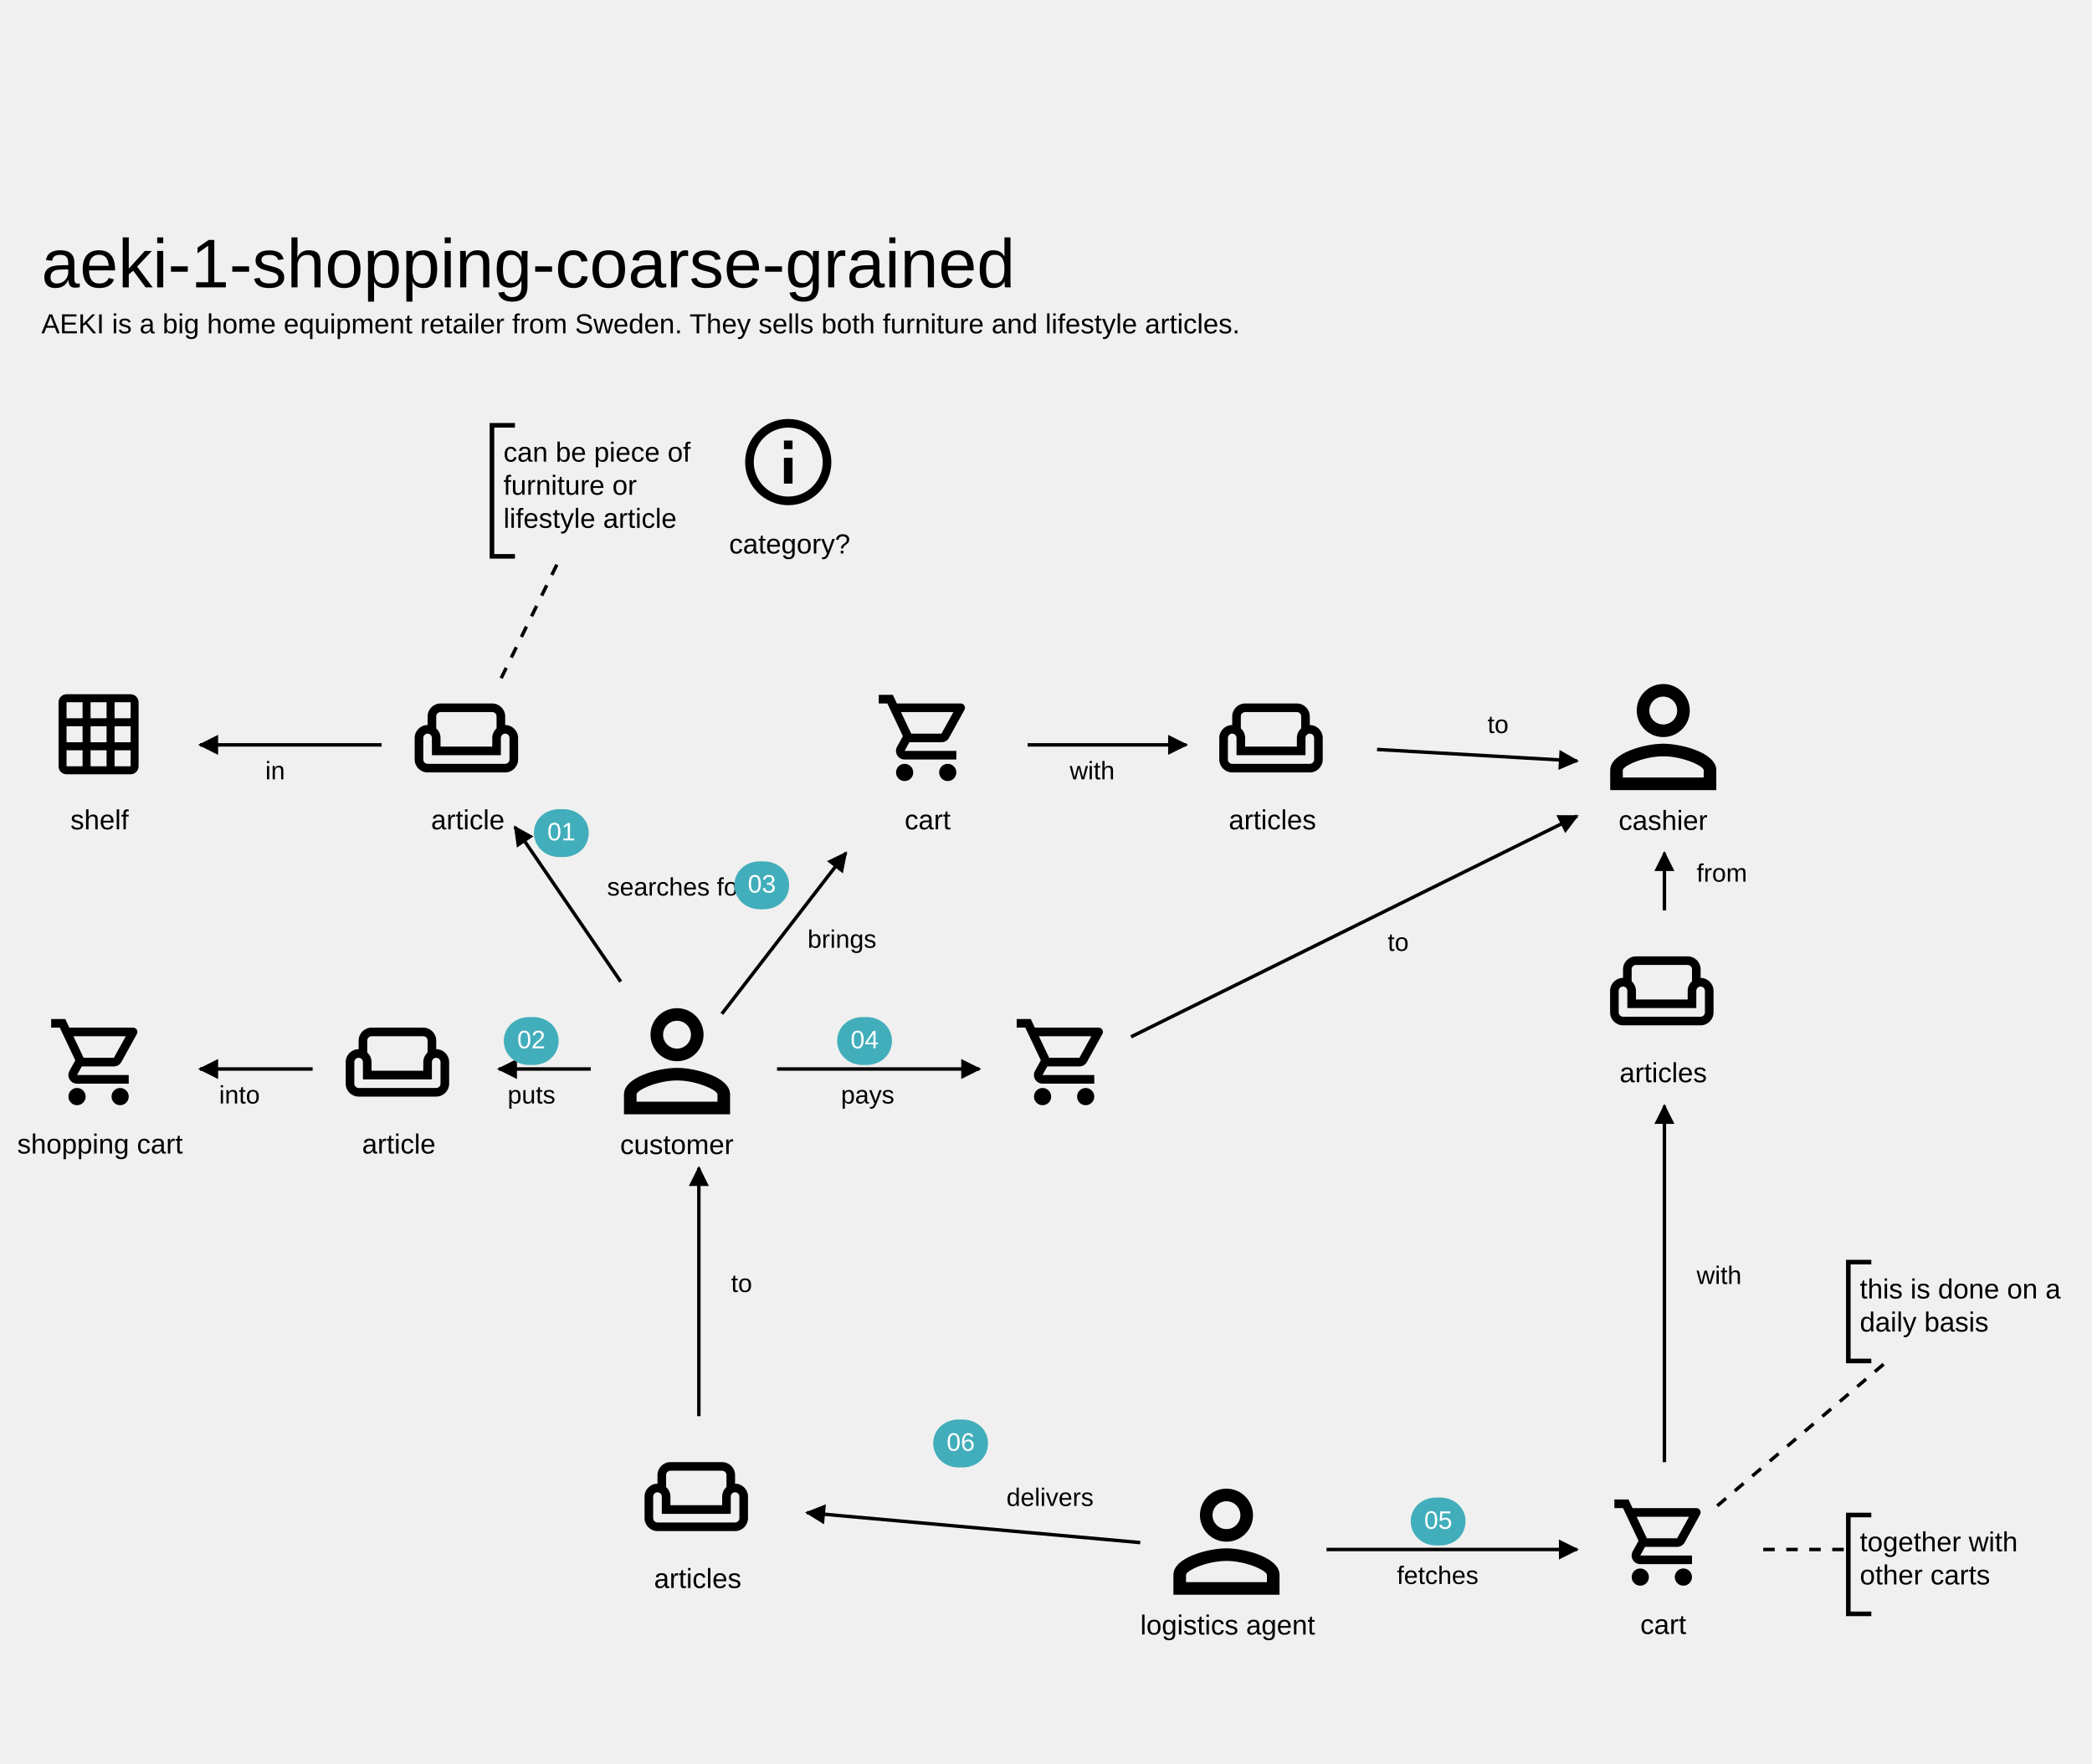
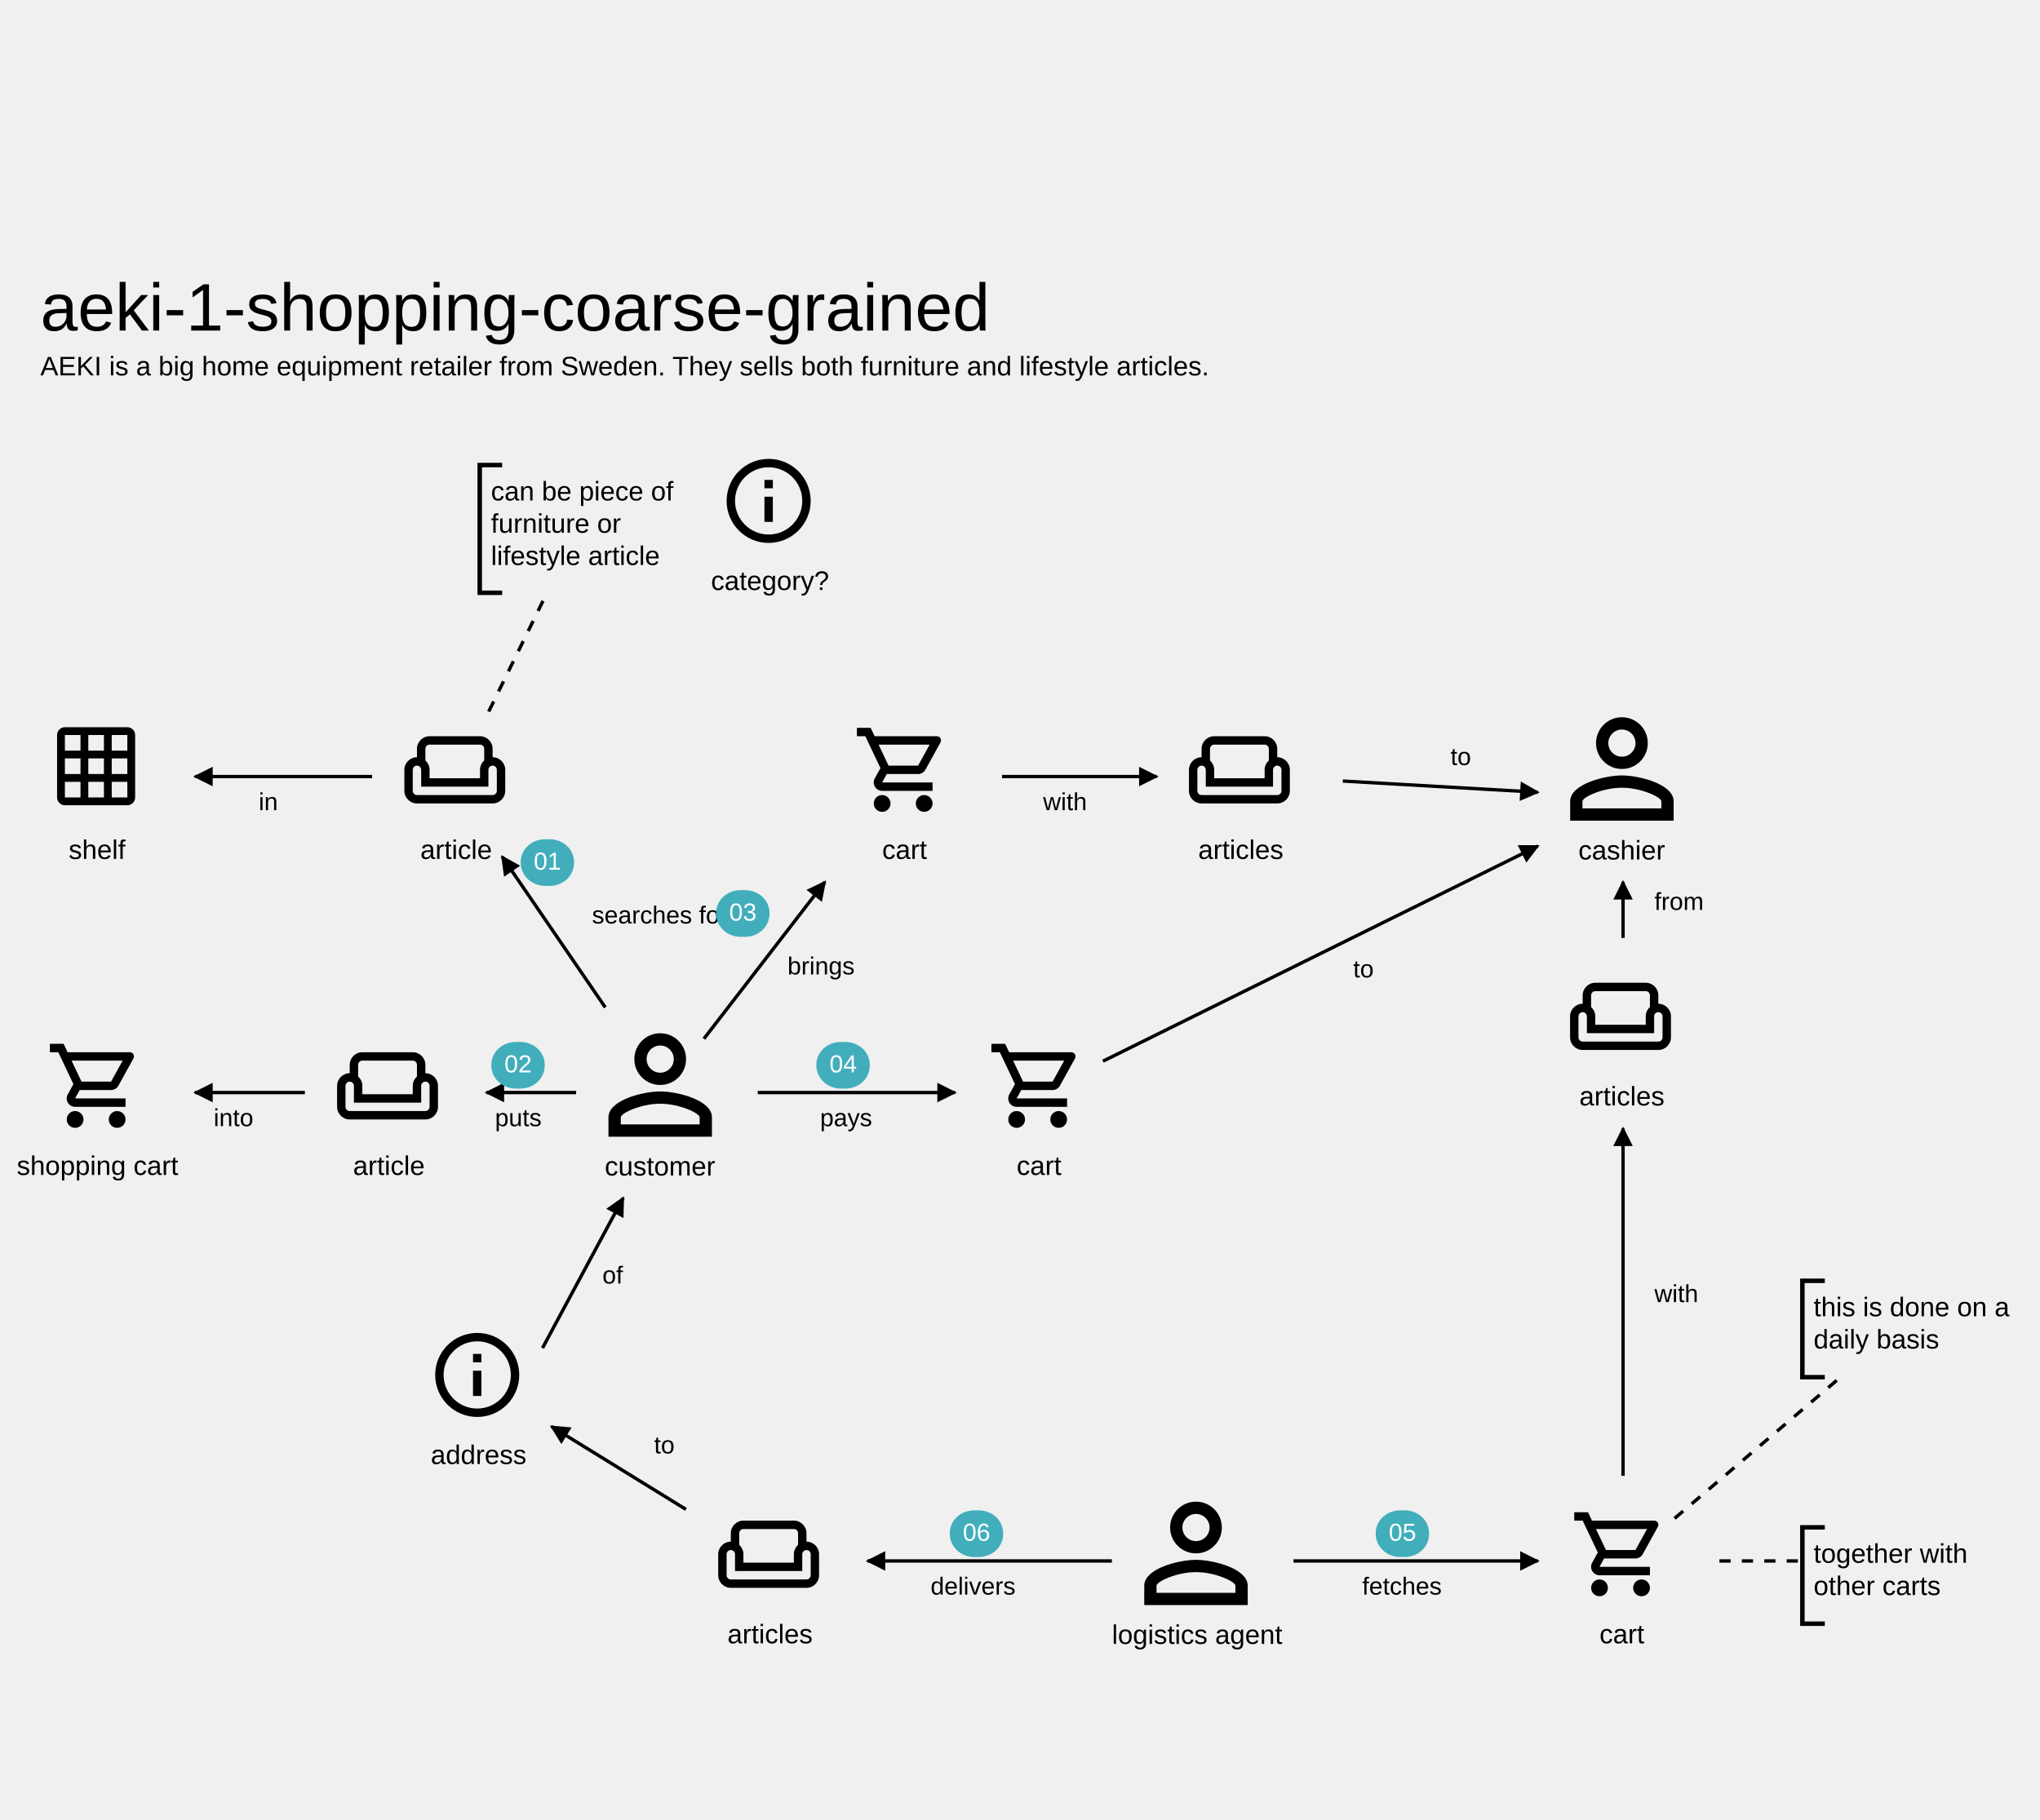
- <svg xmlns="http://www.w3.org/2000/svg" style="background-color:white" width="910" height="767" viewBox="-34 -134 910 627" version="1.1">
+ <svg xmlns="http://www.w3.org/2000/svg" style="background-color:white" width="910" height="812" viewBox="-34 -134 910 627" version="1.1">
  <defs>
    <marker id="activity-black-black-57xhlydmz4q3buk2c9z7av8k8" viewBox="0 0 20 20" refX="11" refY="10" markerWidth="10" markerHeight="10" orient="auto">
      <path d="M 1 5 L 11 10 L 1 15 Z" style="fill: black; stroke-width: 1px; stroke-linecap: round; stroke-dasharray: 10000, 1; stroke: black;" />
    </marker>
  </defs>
  <g class="djs-group">
-     <g class="djs-element djs-shape" style="display:block" transform="translate(-24 -134)">
+     <g class="djs-element djs-shape" style="display:block" transform="translate(-24 -179)">
      <g class="djs-visual">
        <text lineHeight="1.2" class="djs-label" style="font-family: Arial, sans-serif; font-size: 30; font-weight: normal; fill: rgb(0, 0, 0);">
-           <tspan x="8" y="55" font-size="30">aeki-1-shopping-coarse-grained</tspan>
+           <tspan x="8" y="100" font-size="30">aeki-1-shopping-coarse-grained</tspan>
        </text>
        <text lineHeight="1.2" class="djs-label" style="font-family: Arial, sans-serif; font-size: 12; font-weight: normal; fill: rgb(0, 0, 0);">
-           <tspan x="8" y="75" font-size="12">AEKI is a big home equipment retailer from Sweden. They sells both furniture and lifestyle articles.</tspan>
+           <tspan x="8" y="120" font-size="12">AEKI is a big home equipment retailer from Sweden. They sells both furniture and lifestyle articles.</tspan>
        </text>
      </g>
    </g>
  </g>
  <g class="djs-group">
    <g class="djs-element djs-shape" data-element-id="shape_5717" style="display: block;" transform="matrix(1 0 0 1 223 223)">
      <g class="djs-visual">
        <svg fill=" black" viewBox="0 0 24 26" width="75" height="75">
          <path d="M12 5.9c1.16 0 2.1.94 2.1 2.1s-.94 2.1-2.1 2.1S9.9 9.16 9.9 8s.94-2.1 2.1-2.1m0 9c2.97 0 6.1 1.46 6.1 2.1v1.1H5.9V17c0-.64 3.13-2.1 6.1-2.1M12 4C9.79 4 8 5.79 8 8s1.79 4 4 4 4-1.79 4-4-1.79-4-4-4zm0 9c-2.67 0-8 1.34-8 4v3h16v-3c0-2.66-5.33-4-8-4z" />
          <path d="M0 0h24v24H0z" fill="none" />
        </svg>
        <text lineHeight="1.2" class="djs-label" style="font-family: Arial, sans-serif; font-size: 12px; font-weight: normal; fill: rgb(0, 0, 0);">
          <tspan x="12.744" y="75">customer</tspan>
        </text>
      </g>
      <rect class="djs-hit djs-hit-all" x="0" y="0" width="75" height="75" style="fill: none; stroke-opacity: 0; stroke: white; stroke-width: 15px;" />
      <rect x="-6" y="-6" width="87" height="87" class="djs-outline" style="fill: none;" />
    </g>
  </g>
  <g class="djs-group">
    <g class="djs-element djs-connection" data-element-id="connection_0674" style="display: block;">
      <g class="djs-visual">
        <polyline points="236,223 190,155.75 " style="stroke: black; fill: none; stroke-width: 1.5; stroke-linejoin: round; marker-end: url('#activity-black-black-57xhlydmz4q3buk2c9z7av8k8');" />
        <text lineHeight="1.2" wordWrap="break-word" overflowWrap="break-word" hyphens="auto" class="djs-label" style="font-family: Arial, sans-serif; font-size: 11px; font-weight: normal; fill: black;">
          <tspan x="230.09" y="185.556">searches for</tspan>
        </text>
        <text lineHeight="1.2" position="absolute" class="djs-labelNumber" style="font-family: Courier; font-size: 150px; font-weight: normal; fill: rgb(66, 174, 187);">
          <tspan x="165.09" y="166.556">.</tspan>
        </text>
        <text lineHeight="1.2" backgroundColor="green" position="absolute" class="djs-labelNumber" style="font-family: Arial, sans-serif; font-size: 11px; font-weight: normal; fill: white;">
          <tspan x="204.09" y="161.556">01</tspan>
        </text>
      </g>
      <polyline points="236,223 190,155.75 " class="djs-hit djs-hit-stroke" style="fill: none; stroke-opacity: 0; stroke: white; stroke-width: 15px;" />
      <rect x="184" y="145" width="58" height="84" class="djs-outline" style="fill: none;" />
    </g>
  </g>
  <g class="djs-group">
    <g class="djs-element djs-connection" data-element-id="connection_9778" style="display: block;">
      <g class="djs-visual">
        <polyline points="132,120 53,120 " style="stroke: black; fill: none; stroke-width: 1.5; stroke-linejoin: round; marker-end: url('#activity-black-black-57xhlydmz4q3buk2c9z7av8k8');" />
        <text lineHeight="1.2" wordWrap="break-word" overflowWrap="break-word" hyphens="auto" class="djs-label" style="font-family: Arial, sans-serif; font-size: 11px; font-weight: normal; fill: black;">
          <tspan x="81.4" y="135">in</tspan>
        </text>
      </g>
      <polyline points="132,120 53,120 " class="djs-hit djs-hit-stroke" style="fill: none; stroke-opacity: 0; stroke: white; stroke-width: 15px;" />
      <rect x="47" y="114" width="91" height="12" class="djs-outline" style="fill: none;" />
    </g>
  </g>
  <g class="djs-group">
    <g class="djs-element djs-connection" data-element-id="connection_7943" style="display: block;">
      <g class="djs-visual">
        <polyline points="223,261 183,261 " style="stroke: black; fill: none; stroke-width: 1.5; stroke-linejoin: round; marker-end: url('#activity-black-black-57xhlydmz4q3buk2c9z7av8k8');" />
        <text lineHeight="1.2" wordWrap="break-word" overflowWrap="break-word" hyphens="auto" class="djs-label" style="font-family: Arial, sans-serif; font-size: 11px; font-weight: normal; fill: black;">
          <tspan x="186.8" y="276">puts</tspan>
        </text>
        <text lineHeight="1.2" position="absolute" class="djs-labelNumber" style="font-family: Courier; font-size: 150px; font-weight: normal; fill: rgb(66, 174, 187);">
          <tspan x="152" y="257">.</tspan>
        </text>
        <text lineHeight="1.2" backgroundColor="green" position="absolute" class="djs-labelNumber" style="font-family: Arial, sans-serif; font-size: 11px; font-weight: normal; fill: white;">
          <tspan x="191" y="252">02</tspan>
        </text>
      </g>
      <polyline points="223,261 183,261 " class="djs-hit djs-hit-stroke" style="fill: none; stroke-opacity: 0; stroke: white; stroke-width: 15px;" />
      <rect x="177" y="255" width="52" height="12" class="djs-outline" style="fill: none;" />
    </g>
  </g>
  <g class="djs-group">
    <g class="djs-element djs-connection" data-element-id="connection_4903" style="display: block;">
      <g class="djs-visual">
        <polyline points="102,261 53,261 " style="stroke: black; fill: none; stroke-width: 1.5; stroke-linejoin: round; marker-end: url('#activity-black-black-57xhlydmz4q3buk2c9z7av8k8');" />
        <text lineHeight="1.2" wordWrap="break-word" overflowWrap="break-word" hyphens="auto" class="djs-label" style="font-family: Arial, sans-serif; font-size: 11px; font-weight: normal; fill: black;">
          <tspan x="61.3" y="276">into</tspan>
        </text>
      </g>
      <polyline points="102,261 53,261 " class="djs-hit djs-hit-stroke" style="fill: none; stroke-opacity: 0; stroke: white; stroke-width: 15px;" />
      <rect x="47" y="255" width="61" height="12" class="djs-outline" style="fill: none;" />
    </g>
  </g>
  <g class="djs-group">
    <g class="djs-element djs-connection" data-element-id="connection_7411" style="display: block;">
      <g class="djs-visual">
        <polyline points="184,91 210,38 " style="stroke: black; stroke-width: 1.5; stroke-linejoin: round; stroke-dasharray: 5, 5;" />
      </g>
      <polyline points="184,91 210,38 " class="djs-hit djs-hit-stroke" style="fill: none; stroke-opacity: 0; stroke: white; stroke-width: 15px;" />
      <rect x="178" y="32" width="38" height="65" class="djs-outline" style="fill: none;" />
    </g>
  </g>
  <g class="djs-group">
    <g class="djs-element djs-connection" data-element-id="connection_4617" style="display: block;">
      <g class="djs-visual">
        <polyline points="280,237 334,167 " style="stroke: black; fill: none; stroke-width: 1.5; stroke-linejoin: round; marker-end: url('#activity-black-black-57xhlydmz4q3buk2c9z7av8k8');" />
        <text lineHeight="1.2" wordWrap="break-word" overflowWrap="break-word" hyphens="auto" class="djs-label" style="font-family: Arial, sans-serif; font-size: 11px; font-weight: normal; fill: black;">
          <tspan x="317.275" y="208.275">brings</tspan>
        </text>
        <text lineHeight="1.2" position="absolute" class="djs-labelNumber" style="font-family: Courier; font-size: 150px; font-weight: normal; fill: rgb(66, 174, 187);">
          <tspan x="252.275" y="189.275">.</tspan>
        </text>
        <text lineHeight="1.2" backgroundColor="green" position="absolute" class="djs-labelNumber" style="font-family: Arial, sans-serif; font-size: 11px; font-weight: normal; fill: white;">
          <tspan x="291.275" y="184.275">03</tspan>
        </text>
      </g>
      <polyline points="280,237 334,167 " class="djs-hit djs-hit-stroke" style="fill: none; stroke-opacity: 0; stroke: white; stroke-width: 15px;" />
      <rect x="274" y="161" width="66" height="82" class="djs-outline" style="fill: none;" />
    </g>
  </g>
  <g class="djs-group">
    <g class="djs-element djs-connection" data-element-id="connection_0762" style="display: block;">
      <g class="djs-visual">
        <polyline points="413,120 482,120 " style="stroke: black; fill: none; stroke-width: 1.5; stroke-linejoin: round; marker-end: url('#activity-black-black-57xhlydmz4q3buk2c9z7av8k8');" />
        <text lineHeight="1.2" wordWrap="break-word" overflowWrap="break-word" hyphens="auto" class="djs-label" style="font-family: Arial, sans-serif; font-size: 11px; font-weight: normal; fill: black;">
          <tspan x="431.3" y="135">with</tspan>
        </text>
      </g>
      <polyline points="413,120 482,120 " class="djs-hit djs-hit-stroke" style="fill: none; stroke-opacity: 0; stroke: white; stroke-width: 15px;" />
      <rect x="407" y="114" width="81" height="12" class="djs-outline" style="fill: none;" />
    </g>
  </g>
  <g class="djs-group">
    <g class="djs-element djs-connection" data-element-id="connection_2930" style="display: block;">
      <g class="djs-visual">
        <polyline points="565,122 652,127 " style="stroke: black; fill: none; stroke-width: 1.5; stroke-linejoin: round; marker-end: url('#activity-black-black-57xhlydmz4q3buk2c9z7av8k8');" />
        <text lineHeight="1.2" wordWrap="break-word" overflowWrap="break-word" hyphens="auto" class="djs-label" style="font-family: Arial, sans-serif; font-size: 11px; font-weight: normal; fill: black;">
          <tspan x="613.048" y="114.865">to</tspan>
        </text>
      </g>
      <polyline points="565,122 652,127 " class="djs-hit djs-hit-stroke" style="fill: none; stroke-opacity: 0; stroke: white; stroke-width: 15px;" />
      <rect x="559" y="116" width="99" height="17" class="djs-outline" style="fill: none;" />
    </g>
  </g>
  <g class="djs-group">
    <g class="djs-element djs-connection" data-element-id="connection_8342" style="display: block;">
      <g class="djs-visual">
        <polyline points="304,261 392,261 " style="stroke: black; fill: none; stroke-width: 1.5; stroke-linejoin: round; marker-end: url('#activity-black-black-57xhlydmz4q3buk2c9z7av8k8');" />
        <text lineHeight="1.2" wordWrap="break-word" overflowWrap="break-word" hyphens="auto" class="djs-label" style="font-family: Arial, sans-serif; font-size: 11px; font-weight: normal; fill: black;">
          <tspan x="331.8" y="276">pays</tspan>
        </text>
        <text lineHeight="1.2" position="absolute" class="djs-labelNumber" style="font-family: Courier; font-size: 150px; font-weight: normal; fill: rgb(66, 174, 187);">
          <tspan x="297" y="257">.</tspan>
        </text>
        <text lineHeight="1.2" backgroundColor="green" position="absolute" class="djs-labelNumber" style="font-family: Arial, sans-serif; font-size: 11px; font-weight: normal; fill: white;">
          <tspan x="336" y="252">04</tspan>
        </text>
      </g>
      <polyline points="304,261 392,261 " class="djs-hit djs-hit-stroke" style="fill: none; stroke-opacity: 0; stroke: white; stroke-width: 15px;" />
      <rect x="298" y="255" width="100" height="12" class="djs-outline" style="fill: none;" />
    </g>
  </g>
  <g class="djs-group">
    <g class="djs-element djs-shape" data-element-id="shape_5035" style="display: block;" transform="matrix(1 0 0 1 132 82)">
      <g class="djs-visual">
        <svg fill=" black" width="48.75" height="48.75" viewBox="0 0 24 26" x="12.5" y="12.5">
          <path fill="none" d="M0 0h24v24H0V0z" />
          <path d="M21 9V7c0-1.65-1.35-3-3-3H6C4.35 4 3 5.35 3 7v2c-1.65 0-3 1.35-3 3v5c0 1.65 1.35 3 3 3h18c1.65 0 3-1.35 3-3v-5c0-1.65-1.35-3-3-3zM5 7c0-.55.45-1 1-1h12c.55 0 1 .45 1 1v2.78c-.61.55-1 1.34-1 2.22v2H6v-2c0-.88-.39-1.67-1-2.22V7zm17 10c0 .55-.45 1-1 1H3c-.55 0-1-.45-1-1v-5c0-.55.45-1 1-1s1 .45 1 1v4h16v-4c0-.55.45-1 1-1s1 .45 1 1v5z" />
        </svg>
        <text lineHeight="1.2" class="djs-label" style="font-family: Arial, sans-serif; font-size: 12px; font-weight: normal; fill: rgb(0, 0, 0);">
          <tspan x="21.492" y="74.75">article</tspan>
        </text>
      </g>
      <rect class="djs-hit djs-hit-all" x="0" y="0" width="75" height="75" style="fill: none; stroke-opacity: 0; stroke: white; stroke-width: 15px;" />
      <rect x="-6" y="-6" width="87" height="87" class="djs-outline" style="fill: none;" />
    </g>
  </g>
  <g class="djs-group">
    <g class="djs-element djs-shape" data-element-id="shape_2639" style="display: block;" transform="matrix(1 0 0 1 -28 82)">
      <g class="djs-visual">
        <svg fill=" black" width="48.75" height="48.75" viewBox="0 0 24 28" x="12.5" y="12.5">
          <path d="M0 0h24v24H0z" fill="none" />
          <path d="M20 2H4c-1.1 0-2 .9-2 2v16c0 1.1.9 2 2 2h16c1.1 0 2-.9 2-2V4c0-1.1-.9-2-2-2zM8 20H4v-4h4v4zm0-6H4v-4h4v4zm0-6H4V4h4v4zm6 12h-4v-4h4v4zm0-6h-4v-4h4v4zm0-6h-4V4h4v4zm6 12h-4v-4h4v4zm0-6h-4v-4h4v4zm0-6h-4V4h4v4z" />
        </svg>
        <text lineHeight="1.2" class="djs-label" style="font-family: Arial, sans-serif; font-size: 12px; font-weight: normal; fill: rgb(0, 0, 0);">
          <tspan x="24.618" y="74.75">shelf</tspan>
        </text>
      </g>
      <rect class="djs-hit djs-hit-all" x="0" y="0" width="75" height="75" style="fill: none; stroke-opacity: 0; stroke: white; stroke-width: 15px;" />
      <rect x="-6" y="-6" width="87" height="87" class="djs-outline" style="fill: none;" />
    </g>
  </g>
  <g class="djs-group">
    <g class="djs-element djs-shape" data-element-id="shape_4923" style="display: block;" transform="matrix(1 0 0 1 180 -19)">
      <g class="djs-visual">
        <rect x="0" y="0" width="100" height="57" rx="0" ry="0" style="stroke: none; stroke-width: 2px; fill: none;" />
        <path d="m 0, 0 m 10,0 l -10,0 l 0,57 l 10,0" style="fill: none; stroke-width: 2px; stroke: black;" />
        <text lineHeight="1.2" class="djs-label" style="font-family: Arial, sans-serif; font-size: 12px; font-weight: normal; fill: black;">
          <tspan x="5" y="15.8">can be piece of </tspan>
          <tspan x="5" y="30.2">furniture or </tspan>
          <tspan x="5" y="44.6">lifestyle article</tspan>
        </text>
      </g>
      <rect class="djs-hit djs-hit-all" x="0" y="0" width="100" height="57" style="fill: none; stroke-opacity: 0; stroke: white; stroke-width: 15px;" />
      <rect x="-6" y="-6" width="112" height="69" class="djs-outline" style="fill: none;" />
    </g>
  </g>
  <g class="djs-group">
    <g class="djs-element djs-shape" data-element-id="shape_0728" style="display: block;" transform="matrix(1 0 0 1 -28 223)">
      <g class="djs-visual">
        <svg fill=" black" width="48.75" height="48.75" viewBox="0 0 24 26" x="12.5" y="12.5">
          <path fill="none" d="M0 0h24v24H0V0z" />
          <path d="M15.55 13c.75 0 1.41-.41 1.75-1.03l3.58-6.49c.37-.66-.11-1.48-.87-1.48H5.21l-.94-2H1v2h2l3.6 7.59-1.35 2.44C4.52 15.37 5.48 17 7 17h12v-2H7l1.1-2h7.45zM6.16 6h12.15l-2.76 5H8.53L6.16 6zM7 18c-1.1 0-1.99.9-1.99 2S5.9 22 7 22s2-.9 2-2-.9-2-2-2zm10 0c-1.1 0-1.99.9-1.99 2s.89 2 1.99 2 2-.9 2-2-.9-2-2-2z" />
        </svg>
        <text lineHeight="1.2" class="djs-label" style="font-family: Arial, sans-serif; font-size: 12px; font-weight: normal; fill: rgb(0, 0, 0);">
          <tspan x="1.477" y="74.75">shopping cart</tspan>
        </text>
      </g>
      <rect class="djs-hit djs-hit-all" x="0" y="0" width="75" height="75" style="fill: none; stroke-opacity: 0; stroke: white; stroke-width: 15px;" />
      <rect x="-6" y="-6" width="87" height="87" class="djs-outline" style="fill: none;" />
    </g>
  </g>
  <g class="djs-group">
    <g class="djs-element djs-shape" data-element-id="shape_8134" style="display: block;" transform="matrix(1 0 0 1 102 223)">
      <g class="djs-visual">
        <svg fill=" black" width="48.75" height="48.75" viewBox="0 0 24 26" x="12.5" y="12.5">
          <path fill="none" d="M0 0h24v24H0V0z" />
          <path d="M21 9V7c0-1.65-1.35-3-3-3H6C4.35 4 3 5.35 3 7v2c-1.65 0-3 1.35-3 3v5c0 1.65 1.35 3 3 3h18c1.65 0 3-1.35 3-3v-5c0-1.65-1.35-3-3-3zM5 7c0-.55.45-1 1-1h12c.55 0 1 .45 1 1v2.78c-.61.55-1 1.34-1 2.22v2H6v-2c0-.88-.39-1.67-1-2.22V7zm17 10c0 .55-.45 1-1 1H3c-.55 0-1-.45-1-1v-5c0-.55.45-1 1-1s1 .45 1 1v4h16v-4c0-.55.45-1 1-1s1 .45 1 1v5z" />
        </svg>
        <text lineHeight="1.2" class="djs-label" style="font-family: Arial, sans-serif; font-size: 12px; font-weight: normal; fill: rgb(0, 0, 0);">
          <tspan x="21.492" y="74.75">article</tspan>
        </text>
      </g>
      <rect class="djs-hit djs-hit-all" x="0" y="0" width="75" height="75" style="fill: none; stroke-opacity: 0; stroke: white; stroke-width: 15px;" />
      <rect x="-6" y="-6" width="87" height="87" class="djs-outline" style="fill: none;" />
    </g>
  </g>
  <g class="djs-group">
    <g class="djs-element djs-shape" data-element-id="shape_3727" style="display: block;" transform="matrix(1 0 0 1 332 82)">
      <g class="djs-visual">
        <svg fill=" black" width="48.75" height="48.75" viewBox="0 0 24 26" x="12.5" y="12.5">
          <path fill="none" d="M0 0h24v24H0V0z" />
          <path d="M15.55 13c.75 0 1.41-.41 1.75-1.03l3.58-6.49c.37-.66-.11-1.48-.87-1.48H5.21l-.94-2H1v2h2l3.6 7.59-1.35 2.44C4.52 15.37 5.48 17 7 17h12v-2H7l1.1-2h7.45zM6.16 6h12.15l-2.76 5H8.53L6.16 6zM7 18c-1.1 0-1.99.9-1.99 2S5.9 22 7 22s2-.9 2-2-.9-2-2-2zm10 0c-1.1 0-1.99.9-1.99 2s.89 2 1.99 2 2-.9 2-2-.9-2-2-2z" />
        </svg>
        <text lineHeight="1.2" class="djs-label" style="font-family: Arial, sans-serif; font-size: 12px; font-weight: normal; fill: rgb(0, 0, 0);">
          <tspan x="27.496" y="74.75">cart</tspan>
        </text>
      </g>
      <rect class="djs-hit djs-hit-all" x="0" y="0" width="75" height="75" style="fill: none; stroke-opacity: 0; stroke: white; stroke-width: 15px;" />
      <rect x="-6" y="-6" width="87" height="87" class="djs-outline" style="fill: none;" />
    </g>
  </g>
  <g class="djs-group">
    <g class="djs-element djs-shape" data-element-id="shape_9952" style="display: block;" transform="matrix(1 0 0 1 482 82)">
      <g class="djs-visual">
        <svg fill=" black" width="48.75" height="48.75" viewBox="0 0 24 26" x="12.5" y="12.5">
          <path fill="none" d="M0 0h24v24H0V0z" />
          <path d="M21 9V7c0-1.65-1.35-3-3-3H6C4.35 4 3 5.35 3 7v2c-1.65 0-3 1.35-3 3v5c0 1.65 1.35 3 3 3h18c1.65 0 3-1.35 3-3v-5c0-1.65-1.35-3-3-3zM5 7c0-.55.45-1 1-1h12c.55 0 1 .45 1 1v2.78c-.61.55-1 1.34-1 2.22v2H6v-2c0-.88-.39-1.67-1-2.22V7zm17 10c0 .55-.45 1-1 1H3c-.55 0-1-.45-1-1v-5c0-.55.45-1 1-1s1 .45 1 1v4h16v-4c0-.55.45-1 1-1s1 .45 1 1v5z" />
        </svg>
        <text lineHeight="1.2" class="djs-label" style="font-family: Arial, sans-serif; font-size: 12px; font-weight: normal; fill: rgb(0, 0, 0);">
          <tspan x="18.492" y="74.75">articles</tspan>
        </text>
      </g>
      <rect class="djs-hit djs-hit-all" x="0" y="0" width="75" height="75" style="fill: none; stroke-opacity: 0; stroke: white; stroke-width: 15px;" />
      <rect x="-6" y="-6" width="87" height="87" class="djs-outline" style="fill: none;" />
    </g>
  </g>
  <g class="djs-group">
    <g class="djs-element djs-shape" data-element-id="shape_1991" style="display: block;" transform="matrix(1 0 0 1 652 82)">
      <g class="djs-visual">
        <svg fill=" black" viewBox="0 0 24 26" width="75" height="75">
          <path d="M12 5.9c1.16 0 2.1.94 2.1 2.1s-.94 2.1-2.1 2.1S9.9 9.16 9.9 8s.94-2.1 2.1-2.1m0 9c2.97 0 6.1 1.46 6.1 2.1v1.1H5.9V17c0-.64 3.13-2.1 6.1-2.1M12 4C9.79 4 8 5.79 8 8s1.79 4 4 4 4-1.79 4-4-1.79-4-4-4zm0 9c-2.67 0-8 1.34-8 4v3h16v-3c0-2.66-5.33-4-8-4z" />
          <path d="M0 0h24v24H0z" fill="none" />
        </svg>
        <text lineHeight="1.2" class="djs-label" style="font-family: Arial, sans-serif; font-size: 12px; font-weight: normal; fill: rgb(0, 0, 0);">
          <tspan x="18.076" y="75">cashier</tspan>
        </text>
      </g>
      <rect class="djs-hit djs-hit-all" x="0" y="0" width="75" height="75" style="fill: none; stroke-opacity: 0; stroke: white; stroke-width: 15px;" />
      <rect x="-6" y="-6" width="87" height="87" class="djs-outline" style="fill: none;" />
    </g>
  </g>
  <g class="djs-group">
-     <g class="djs-element djs-shape" data-element-id="shape_4768" style="display: block;" transform="matrix(1 0 0 1 392 223)">
+     <g class="djs-element djs-shape hover" data-element-id="shape_4768" style="display: block;" transform="matrix(1 0 0 1 392 223)">
      <g class="djs-visual">
        <svg fill=" black" width="48.75" height="48.75" viewBox="0 0 24 26" x="12.5" y="12.5">
          <path fill="none" d="M0 0h24v24H0V0z" />
          <path d="M15.55 13c.75 0 1.41-.41 1.75-1.03l3.58-6.49c.37-.66-.11-1.48-.87-1.48H5.21l-.94-2H1v2h2l3.6 7.59-1.35 2.44C4.52 15.37 5.48 17 7 17h12v-2H7l1.1-2h7.45zM6.16 6h12.15l-2.76 5H8.53L6.16 6zM7 18c-1.1 0-1.99.9-1.99 2S5.9 22 7 22s2-.9 2-2-.9-2-2-2zm10 0c-1.1 0-1.99.9-1.99 2s.89 2 1.99 2 2-.9 2-2-.9-2-2-2z" />
        </svg>
        <text lineHeight="1.2" class="djs-label" style="font-family: Arial, sans-serif; font-size: 12px; font-weight: normal; fill: rgb(0, 0, 0);">
-           <tspan x="37.5" y="74.75" />
+           <tspan x="27.496" y="74.75">cart</tspan>
        </text>
      </g>
      <rect class="djs-hit djs-hit-all" x="0" y="0" width="75" height="75" style="fill: none; stroke-opacity: 0; stroke: white; stroke-width: 15px;" />
      <rect x="-6" y="-6" width="87" height="87" class="djs-outline" style="fill: none;" />
    </g>
  </g>
  <g class="djs-group">
    <g class="djs-element djs-connection" data-element-id="connection_1102" style="display: block;">
      <g class="djs-visual">
        <polyline points="458,247 652,151 " style="stroke: black; fill: none; stroke-width: 1.5; stroke-linejoin: round; marker-end: url('#activity-black-black-57xhlydmz4q3buk2c9z7av8k8');" />
        <text lineHeight="1.2" wordWrap="break-word" overflowWrap="break-word" hyphens="auto" class="djs-label" style="font-family: Arial, sans-serif; font-size: 11px; font-weight: normal; fill: black;">
          <tspan x="569.612" y="209.612">to</tspan>
        </text>
      </g>
      <polyline points="458,247 652,151 " class="djs-hit djs-hit-stroke" style="fill: none; stroke-opacity: 0; stroke: white; stroke-width: 15px;" />
      <rect x="452" y="145" width="206" height="108" class="djs-outline" style="fill: none;" />
    </g>
  </g>
  <g class="djs-group">
    <g class="djs-element djs-connection" data-element-id="connection_4027" style="display: block;">
      <g class="djs-visual">
        <polyline points="543,470 652,470 " style="stroke: black; fill: none; stroke-width: 1.5; stroke-linejoin: round; marker-end: url('#activity-black-black-57xhlydmz4q3buk2c9z7av8k8');" />
        <text lineHeight="1.2" wordWrap="break-word" overflowWrap="break-word" hyphens="auto" class="djs-label" style="font-family: Arial, sans-serif; font-size: 11px; font-weight: normal; fill: black;">
          <tspan x="573.65" y="485">fetches</tspan>
        </text>
        <text lineHeight="1.2" position="absolute" class="djs-labelNumber" style="font-family: Courier; font-size: 150px; font-weight: normal; fill: rgb(66, 174, 187);">
          <tspan x="546.5" y="466">.</tspan>
        </text>
        <text lineHeight="1.2" backgroundColor="green" position="absolute" class="djs-labelNumber" style="font-family: Arial, sans-serif; font-size: 11px; font-weight: normal; fill: white;">
          <tspan x="585.5" y="461">05</tspan>
        </text>
      </g>
      <polyline points="543,470 652,470 " class="djs-hit djs-hit-stroke" style="fill: none; stroke-opacity: 0; stroke: white; stroke-width: 15px;" />
      <rect x="537" y="464" width="121" height="12" class="djs-outline" style="fill: none;" />
    </g>
  </g>
  <g class="djs-group">
    <g class="djs-element djs-connection" data-element-id="connection_7776" style="display: block;">
      <g class="djs-visual">
        <polyline points="690,432 690,277 " style="stroke: black; fill: none; stroke-width: 1.5; stroke-linejoin: round; marker-end: url('#activity-black-black-57xhlydmz4q3buk2c9z7av8k8');" />
        <text lineHeight="1.2" wordWrap="break-word" overflowWrap="break-word" hyphens="auto" class="djs-label" style="font-family: Arial, sans-serif; font-size: 11px; font-weight: normal; fill: black;">
          <tspan x="704" y="354.5">with</tspan>
        </text>
      </g>
      <polyline points="690,432 690,277 " class="djs-hit djs-hit-stroke" style="fill: none; stroke-opacity: 0; stroke: white; stroke-width: 15px;" />
      <rect x="684" y="271" width="12" height="167" class="djs-outline" style="fill: none;" />
    </g>
  </g>
  <g class="djs-group">
    <g class="djs-element djs-shape" data-element-id="shape_8490" style="display: block;" transform="matrix(1 0 0 1 652 192)">
      <g class="djs-visual">
        <svg fill=" black" width="48.75" height="48.75" viewBox="0 0 24 26" x="12.5" y="12.5">
          <path fill="none" d="M0 0h24v24H0V0z" />
          <path d="M21 9V7c0-1.65-1.35-3-3-3H6C4.35 4 3 5.35 3 7v2c-1.65 0-3 1.35-3 3v5c0 1.65 1.35 3 3 3h18c1.65 0 3-1.35 3-3v-5c0-1.65-1.35-3-3-3zM5 7c0-.55.45-1 1-1h12c.55 0 1 .45 1 1v2.78c-.61.55-1 1.34-1 2.22v2H6v-2c0-.88-.39-1.67-1-2.22V7zm17 10c0 .55-.45 1-1 1H3c-.55 0-1-.45-1-1v-5c0-.55.45-1 1-1s1 .45 1 1v4h16v-4c0-.55.45-1 1-1s1 .45 1 1v5z" />
        </svg>
        <text lineHeight="1.2" class="djs-label" style="font-family: Arial, sans-serif; font-size: 12px; font-weight: normal; fill: rgb(0, 0, 0);">
          <tspan x="18.492" y="74.75">articles</tspan>
        </text>
      </g>
      <rect class="djs-hit djs-hit-all" x="0" y="0" width="75" height="75" style="fill: none; stroke-opacity: 0; stroke: white; stroke-width: 15px;" />
      <rect x="-6" y="-6" width="87" height="87" class="djs-outline" style="fill: none;" />
    </g>
  </g>
  <g class="djs-group">
    <g class="djs-element djs-connection" data-element-id="connection_9992" style="display: block;">
      <g class="djs-visual">
        <polyline points="690,192 690,167 " style="stroke: black; fill: none; stroke-width: 1.5; stroke-linejoin: round; marker-end: url('#activity-black-black-57xhlydmz4q3buk2c9z7av8k8');" />
        <text lineHeight="1.2" wordWrap="break-word" overflowWrap="break-word" hyphens="auto" class="djs-label" style="font-family: Arial, sans-serif; font-size: 11px; font-weight: normal; fill: black;">
          <tspan x="704" y="179.5">from</tspan>
        </text>
      </g>
      <polyline points="690,192 690,167 " class="djs-hit djs-hit-stroke" style="fill: none; stroke-opacity: 0; stroke: white; stroke-width: 15px;" />
      <rect x="684" y="161" width="12" height="37" class="djs-outline" style="fill: none;" />
    </g>
  </g>
  <g class="djs-group">
    <g class="djs-element djs-shape" data-element-id="shape_5973" style="display: block;" transform="matrix(1 0 0 1 462 432)">
      <g class="djs-visual">
        <svg fill=" black" viewBox="0 0 24 26" width="75" height="75">
          <path d="M12 5.9c1.16 0 2.1.94 2.1 2.1s-.94 2.1-2.1 2.1S9.9 9.16 9.9 8s.94-2.1 2.1-2.1m0 9c2.97 0 6.1 1.46 6.1 2.1v1.1H5.9V17c0-.64 3.13-2.1 6.1-2.1M12 4C9.79 4 8 5.79 8 8s1.79 4 4 4 4-1.79 4-4-1.79-4-4-4zm0 9c-2.67 0-8 1.34-8 4v3h16v-3c0-2.66-5.33-4-8-4z" />
          <path d="M0 0h24v24H0z" fill="none" />
        </svg>
        <text lineHeight="1.2" class="djs-label" style="font-family: Arial, sans-serif; font-size: 12px; font-weight: normal; fill: rgb(0, 0, 0);">
          <tspan x="0" y="75">logistics agent</tspan>
        </text>
      </g>
      <rect class="djs-hit djs-hit-all" x="0" y="0" width="75" height="75" style="fill: none; stroke-opacity: 0; stroke: white; stroke-width: 15px;" />
      <rect x="-6" y="-6" width="87" height="87" class="djs-outline" style="fill: none;" />
    </g>
  </g>
  <g class="djs-group">
    <g class="djs-element djs-shape" data-element-id="shape_5017" style="display: block;" transform="matrix(1 0 0 1 652 432)">
      <g class="djs-visual">
        <svg fill=" black" width="48.75" height="48.75" viewBox="0 0 24 26" x="12.5" y="12.5">
          <path fill="none" d="M0 0h24v24H0V0z" />
          <path d="M15.55 13c.75 0 1.41-.41 1.75-1.03l3.58-6.49c.37-.66-.11-1.48-.87-1.48H5.21l-.94-2H1v2h2l3.6 7.59-1.35 2.44C4.52 15.37 5.48 17 7 17h12v-2H7l1.1-2h7.45zM6.16 6h12.15l-2.76 5H8.53L6.16 6zM7 18c-1.1 0-1.99.9-1.99 2S5.9 22 7 22s2-.9 2-2-.9-2-2-2zm10 0c-1.1 0-1.99.9-1.99 2s.89 2 1.99 2 2-.9 2-2-.9-2-2-2z" />
        </svg>
        <text lineHeight="1.2" class="djs-label" style="font-family: Arial, sans-serif; font-size: 12px; font-weight: normal; fill: rgb(0, 0, 0);">
          <tspan x="27.496" y="74.75">cart</tspan>
        </text>
      </g>
      <rect class="djs-hit djs-hit-all" x="0" y="0" width="75" height="75" style="fill: none; stroke-opacity: 0; stroke: white; stroke-width: 15px;" />
      <rect x="-6" y="-6" width="87" height="87" class="djs-outline" style="fill: none;" />
    </g>
  </g>
  <g class="djs-group">
-     <g class="djs-element djs-shape" data-element-id="shape_1401" style="display: block;" transform="matrix(1 0 0 1 232 412)">
-       <g class="djs-visual">
-         <svg fill=" black" width="48.75" height="48.75" viewBox="0 0 24 26" x="12.5" y="12.5">
-           <path fill="none" d="M0 0h24v24H0V0z" />
-           <path d="M21 9V7c0-1.65-1.35-3-3-3H6C4.35 4 3 5.35 3 7v2c-1.65 0-3 1.35-3 3v5c0 1.65 1.35 3 3 3h18c1.65 0 3-1.35 3-3v-5c0-1.65-1.35-3-3-3zM5 7c0-.55.45-1 1-1h12c.55 0 1 .45 1 1v2.78c-.61.55-1 1.34-1 2.22v2H6v-2c0-.88-.39-1.67-1-2.22V7zm17 10c0 .55-.45 1-1 1H3c-.55 0-1-.45-1-1v-5c0-.55.45-1 1-1s1 .45 1 1v4h16v-4c0-.55.45-1 1-1s1 .45 1 1v5z" />
-         </svg>
-         <text lineHeight="1.2" class="djs-label" style="font-family: Arial, sans-serif; font-size: 12px; font-weight: normal; fill: rgb(0, 0, 0);">
-           <tspan x="18.492" y="74.75">articles</tspan>
-         </text>
-       </g>
-       <rect class="djs-hit djs-hit-all" x="0" y="0" width="75" height="75" style="fill: none; stroke-opacity: 0; stroke: white; stroke-width: 15px;" />
-       <rect x="-6" y="-6" width="87" height="87" class="djs-outline" style="fill: none;" />
-     </g>
-   </g>
-   <g class="djs-group">
    <g class="djs-element djs-connection" data-element-id="connection_2551" style="display: block;">
      <g class="djs-visual">
-         <polyline points="462,467 317,454 " style="stroke: black; fill: none; stroke-width: 1.5; stroke-linejoin: round; marker-end: url('#activity-black-black-57xhlydmz4q3buk2c9z7av8k8');" />
-         <text lineHeight="1.2" wordWrap="break-word" overflowWrap="break-word" hyphens="auto" class="djs-label" style="font-family: Arial, sans-serif; font-size: 11px; font-weight: normal; fill: black;">
-           <tspan x="403.785" y="451.069">delivers</tspan>
+         <polyline points="462,470 353,470 " style="stroke: black; fill: none; stroke-width: 1.5px; stroke-linejoin: round; marker-end: url('#activity-black-black-57xhlydmz4q3buk2c9z7av8k8');" />
+         <text lineHeight="1.2" wordWrap="break-word" overflowWrap="break-word" hyphens="auto" class="djs-label" style="font-family: Arial, sans-serif; font-size: 11px; font-weight: normal; fill: black;">
+           <tspan x="381.1" y="485">delivers</tspan>
        </text>
        <text lineHeight="1.2" position="absolute" class="djs-labelNumber" style="font-family: Courier; font-size: 150px; font-weight: normal; fill: rgb(66, 174, 187);">
-           <tspan x="338.785" y="432.069">.</tspan>
+           <tspan x="356.5" y="466">.</tspan>
        </text>
        <text lineHeight="1.2" backgroundColor="green" position="absolute" class="djs-labelNumber" style="font-family: Arial, sans-serif; font-size: 11px; font-weight: normal; fill: white;">
-           <tspan x="377.785" y="427.069">06</tspan>
-         </text>
-       </g>
-       <polyline points="462,467 317,454 " class="djs-hit djs-hit-stroke" style="fill: none; stroke-opacity: 0; stroke: white; stroke-width: 15px;" />
-       <rect x="311" y="448" width="157" height="25" class="djs-outline" style="fill: none;" />
+           <tspan x="395.5" y="461">06</tspan>
+         </text>
+       </g>
+       <polyline points="462,470 353,470 " class="djs-hit djs-hit-stroke" style="fill: none; stroke-opacity: 0; stroke: white; stroke-width: 15px;" />
+       <rect x="347" y="464" width="121" height="12" class="djs-outline" style="fill: none;" />
    </g>
  </g>
  <g class="djs-group">
    <g class="djs-element djs-connection" data-element-id="connection_0802" style="display: block;">
      <g class="djs-visual">
-         <polyline points="270,412 270,304 " style="stroke: black; fill: none; stroke-width: 1.5; stroke-linejoin: round; marker-end: url('#activity-black-black-57xhlydmz4q3buk2c9z7av8k8');" />
-         <text lineHeight="1.2" wordWrap="break-word" overflowWrap="break-word" hyphens="auto" class="djs-label" style="font-family: Arial, sans-serif; font-size: 11px; font-weight: normal; fill: black;">
-           <tspan x="284" y="358">to</tspan>
-         </text>
-       </g>
-       <polyline points="270,412 270,304 " class="djs-hit djs-hit-stroke" style="fill: none; stroke-opacity: 0; stroke: white; stroke-width: 15px;" />
-       <rect x="264" y="298" width="12" height="120" class="djs-outline" style="fill: none;" />
+         <polyline points="208,375 244,308 " style="stroke: black; fill: none; stroke-width: 1.5px; stroke-linejoin: round; marker-end: url('#activity-black-black-57xhlydmz4q3buk2c9z7av8k8');" />
+         <text lineHeight="1.2" wordWrap="break-word" overflowWrap="break-word" hyphens="auto" class="djs-label" style="font-family: Arial, sans-serif; font-size: 11px; font-weight: normal; fill: black;">
+           <tspan x="234.708" y="346.208">of</tspan>
+         </text>
+       </g>
+       <polyline points="208,375 244,308 " class="djs-hit djs-hit-stroke" style="fill: none; stroke-opacity: 0; stroke: white; stroke-width: 15px;" />
+       <rect x="202" y="302" width="48" height="79" class="djs-outline" style="fill: none;" />
    </g>
  </g>
  <g class="djs-group">
    <g class="djs-element djs-shape" data-element-id="shape_9039" style="display: block;" transform="matrix(1 0 0 1 272 -38)">
      <g class="djs-visual">
        <svg fill=" black" height="48.75" viewBox="0 0 24 26" width="48.75" x="12.5" y="12.5">
          <path d="M0 0h24v24H0z" fill="none" />
          <path d="M11 17h2v-6h-2v6zm1-15C6.48 2 2 6.48 2 12s4.48 10 10 10 10-4.48 10-10S17.52 2 12 2zm0 18c-4.41 0-8-3.59-8-8s3.59-8 8-8 8 3.59 8 8-3.59 8-8 8zM11 9h2V7h-2v2z" />
        </svg>
        <text lineHeight="1.2" class="djs-label" style="font-family: Arial, sans-serif; font-size: 12px; font-weight: normal; fill: rgb(0, 0, 0);">
          <tspan x="11.148" y="74.75">category?</tspan>
        </text>
      </g>
      <rect class="djs-hit djs-hit-all" x="0" y="0" width="75" height="75" style="fill: none; stroke-opacity: 0; stroke: white; stroke-width: 15px;" />
      <rect x="-6" y="-6" width="87" height="87" class="djs-outline" style="fill: none;" />
    </g>
  </g>
  <g class="djs-group">
    <g class="djs-element djs-shape" data-element-id="shape_7416" style="display: block;" transform="matrix(1 0 0 1 770 345)">
      <g class="djs-visual">
        <rect x="0" y="0" width="100" height="43" rx="0" ry="0" style="stroke: none; stroke-width: 2px; fill: none;" />
        <path d="m 0, 0 m 10,0 l -10,0 l 0,43 l 10,0" style="fill: none; stroke-width: 2px; stroke: black;" />
        <text lineHeight="1.2" class="djs-label" style="font-family: Arial, sans-serif; font-size: 12px; font-weight: normal; fill: black;">
          <tspan x="5" y="15.8">this is done on a</tspan>
          <tspan x="5" y="30.2">daily basis</tspan>
        </text>
      </g>
      <rect class="djs-hit djs-hit-all" x="0" y="0" width="100" height="43" style="fill: none; stroke-opacity: 0; stroke: white; stroke-width: 15px;" />
      <rect x="-6" y="-6" width="112" height="55" class="djs-outline" style="fill: none;" />
    </g>
  </g>
  <g class="djs-group">
    <g class="djs-element djs-connection" data-element-id="connection_9731" style="display: block;">
      <g class="djs-visual">
        <polyline points="713,451 787,388 " style="stroke: rgb(0, 0, 0); stroke-width: 1.5px; stroke-linejoin: round; stroke-dasharray: 5, 5;" />
      </g>
      <polyline points="713,451 787,388 " class="djs-hit djs-hit-stroke" style="fill: none; stroke-opacity: 0; stroke: white; stroke-width: 15px;" />
      <rect x="707" y="382" width="86" height="75" class="djs-outline" style="fill: none;" />
    </g>
  </g>
  <g class="djs-group">
    <g class="djs-element djs-shape" data-element-id="shape_7153" style="display: block;" transform="matrix(1 0 0 1 770 455)">
      <g class="djs-visual">
        <rect x="0" y="0" width="100" height="43" rx="0" ry="0" style="stroke: none; stroke-width: 2px; fill: none;" />
        <path d="m 0, 0 m 10,0 l -10,0 l 0,43 l 10,0" style="fill: none; stroke-width: 2px; stroke: black;" />
        <text lineHeight="1.2" class="djs-label" style="font-family: Arial, sans-serif; font-size: 12px; font-weight: normal; fill: black;">
          <tspan x="5" y="15.8">together with </tspan>
          <tspan x="5" y="30.2">other carts</tspan>
        </text>
      </g>
      <rect class="djs-hit djs-hit-all" x="0" y="0" width="100" height="43" style="fill: none; stroke-opacity: 0; stroke: white; stroke-width: 15px;" />
      <rect x="-6" y="-6" width="112" height="55" class="djs-outline" style="fill: none;" />
    </g>
  </g>
  <g class="djs-group">
    <g class="djs-element djs-connection" data-element-id="connection_1479" style="display: block;">
      <g class="djs-visual">
        <polyline points="733,470 770,470 " style="stroke: rgb(0, 0, 0); stroke-width: 1.5px; stroke-linejoin: round; stroke-dasharray: 5, 5;" />
      </g>
      <polyline points="733,470 770,470 " class="djs-hit djs-hit-stroke" style="fill: none; stroke-opacity: 0; stroke: white; stroke-width: 15px;" />
      <rect x="727" y="464" width="49" height="12" class="djs-outline" style="fill: none;" />
    </g>
  </g>
+   <g class="djs-group">
+     <g class="djs-element djs-connection" data-element-id="connection_3486" style="display: block;">
+       <g class="djs-visual">
+         <polyline points="272,447 212,410 " style="stroke: black; fill: none; stroke-width: 1.5px; stroke-linejoin: round; marker-end: url('#activity-black-black-57xhlydmz4q3buk2c9z7av8k8');" />
+         <text lineHeight="1.2" wordWrap="break-word" overflowWrap="break-word" hyphens="auto" class="djs-label" style="font-family: Arial, sans-serif; font-size: 11px; font-weight: normal; fill: black;">
+           <tspan x="257.759" y="422.018">to</tspan>
+         </text>
+       </g>
+       <polyline points="272,447 212,410 " class="djs-hit djs-hit-stroke" style="fill: none; stroke-opacity: 0; stroke: white; stroke-width: 15px;" />
+       <rect x="206" y="404" width="72" height="49" class="djs-outline" style="fill: none;" />
+     </g>
+   </g>
+   <g class="djs-group">
+     <g class="djs-element djs-shape" data-element-id="shape_1401" style="display: block;" transform="matrix(1 0 0 1 272 432)">
+       <g class="djs-visual">
+         <svg fill=" black" width="48.75" height="48.75" viewBox="0 0 24 26" x="12.5" y="12.5">
+           <path fill="none" d="M0 0h24v24H0V0z" />
+           <path d="M21 9V7c0-1.65-1.35-3-3-3H6C4.35 4 3 5.35 3 7v2c-1.65 0-3 1.35-3 3v5c0 1.65 1.35 3 3 3h18c1.65 0 3-1.35 3-3v-5c0-1.65-1.35-3-3-3zM5 7c0-.55.45-1 1-1h12c.55 0 1 .45 1 1v2.78c-.61.55-1 1.34-1 2.22v2H6v-2c0-.88-.39-1.67-1-2.22V7zm17 10c0 .55-.45 1-1 1H3c-.55 0-1-.45-1-1v-5c0-.55.45-1 1-1s1 .45 1 1v4h16v-4c0-.55.45-1 1-1s1 .45 1 1v5z" />
+         </svg>
+         <text lineHeight="1.2" class="djs-label" style="font-family: Arial, sans-serif; font-size: 12px; font-weight: normal; fill: rgb(0, 0, 0);">
+           <tspan x="18.492" y="74.75">articles</tspan>
+         </text>
+       </g>
+       <rect class="djs-hit djs-hit-all" x="0" y="0" width="75" height="75" style="fill: none; stroke-opacity: 0; stroke: white; stroke-width: 15px;" />
+       <rect x="-6" y="-6" width="87" height="87" class="djs-outline" style="fill: none;" />
+     </g>
+   </g>
+   <g class="djs-group">
+     <g class="djs-element djs-shape" data-element-id="shape_3421" style="display: block;" transform="matrix(1 0 0 1 142 352)">
+       <g class="djs-visual">
+         <svg fill=" black" height="48.75" viewBox="0 0 24 26" width="48.75" x="12.5" y="12.5">
+           <path d="M0 0h24v24H0z" fill="none" />
+           <path d="M11 17h2v-6h-2v6zm1-15C6.48 2 2 6.48 2 12s4.48 10 10 10 10-4.48 10-10S17.52 2 12 2zm0 18c-4.41 0-8-3.59-8-8s3.59-8 8-8 8 3.59 8 8-3.59 8-8 8zM11 9h2V7h-2v2z" />
+         </svg>
+         <text lineHeight="1.2" class="djs-label" style="font-family: Arial, sans-serif; font-size: 12px; font-weight: normal; fill: rgb(0, 0, 0);">
+           <tspan x="16.152" y="74.75">address</tspan>
+         </text>
+       </g>
+       <rect class="djs-hit djs-hit-all" x="0" y="0" width="75" height="75" style="fill: none; stroke-opacity: 0; stroke: white; stroke-width: 15px;" />
+       <rect x="-6" y="-6" width="87" height="87" class="djs-outline" style="fill: none;" />
+     </g>
+   </g>
</svg>
